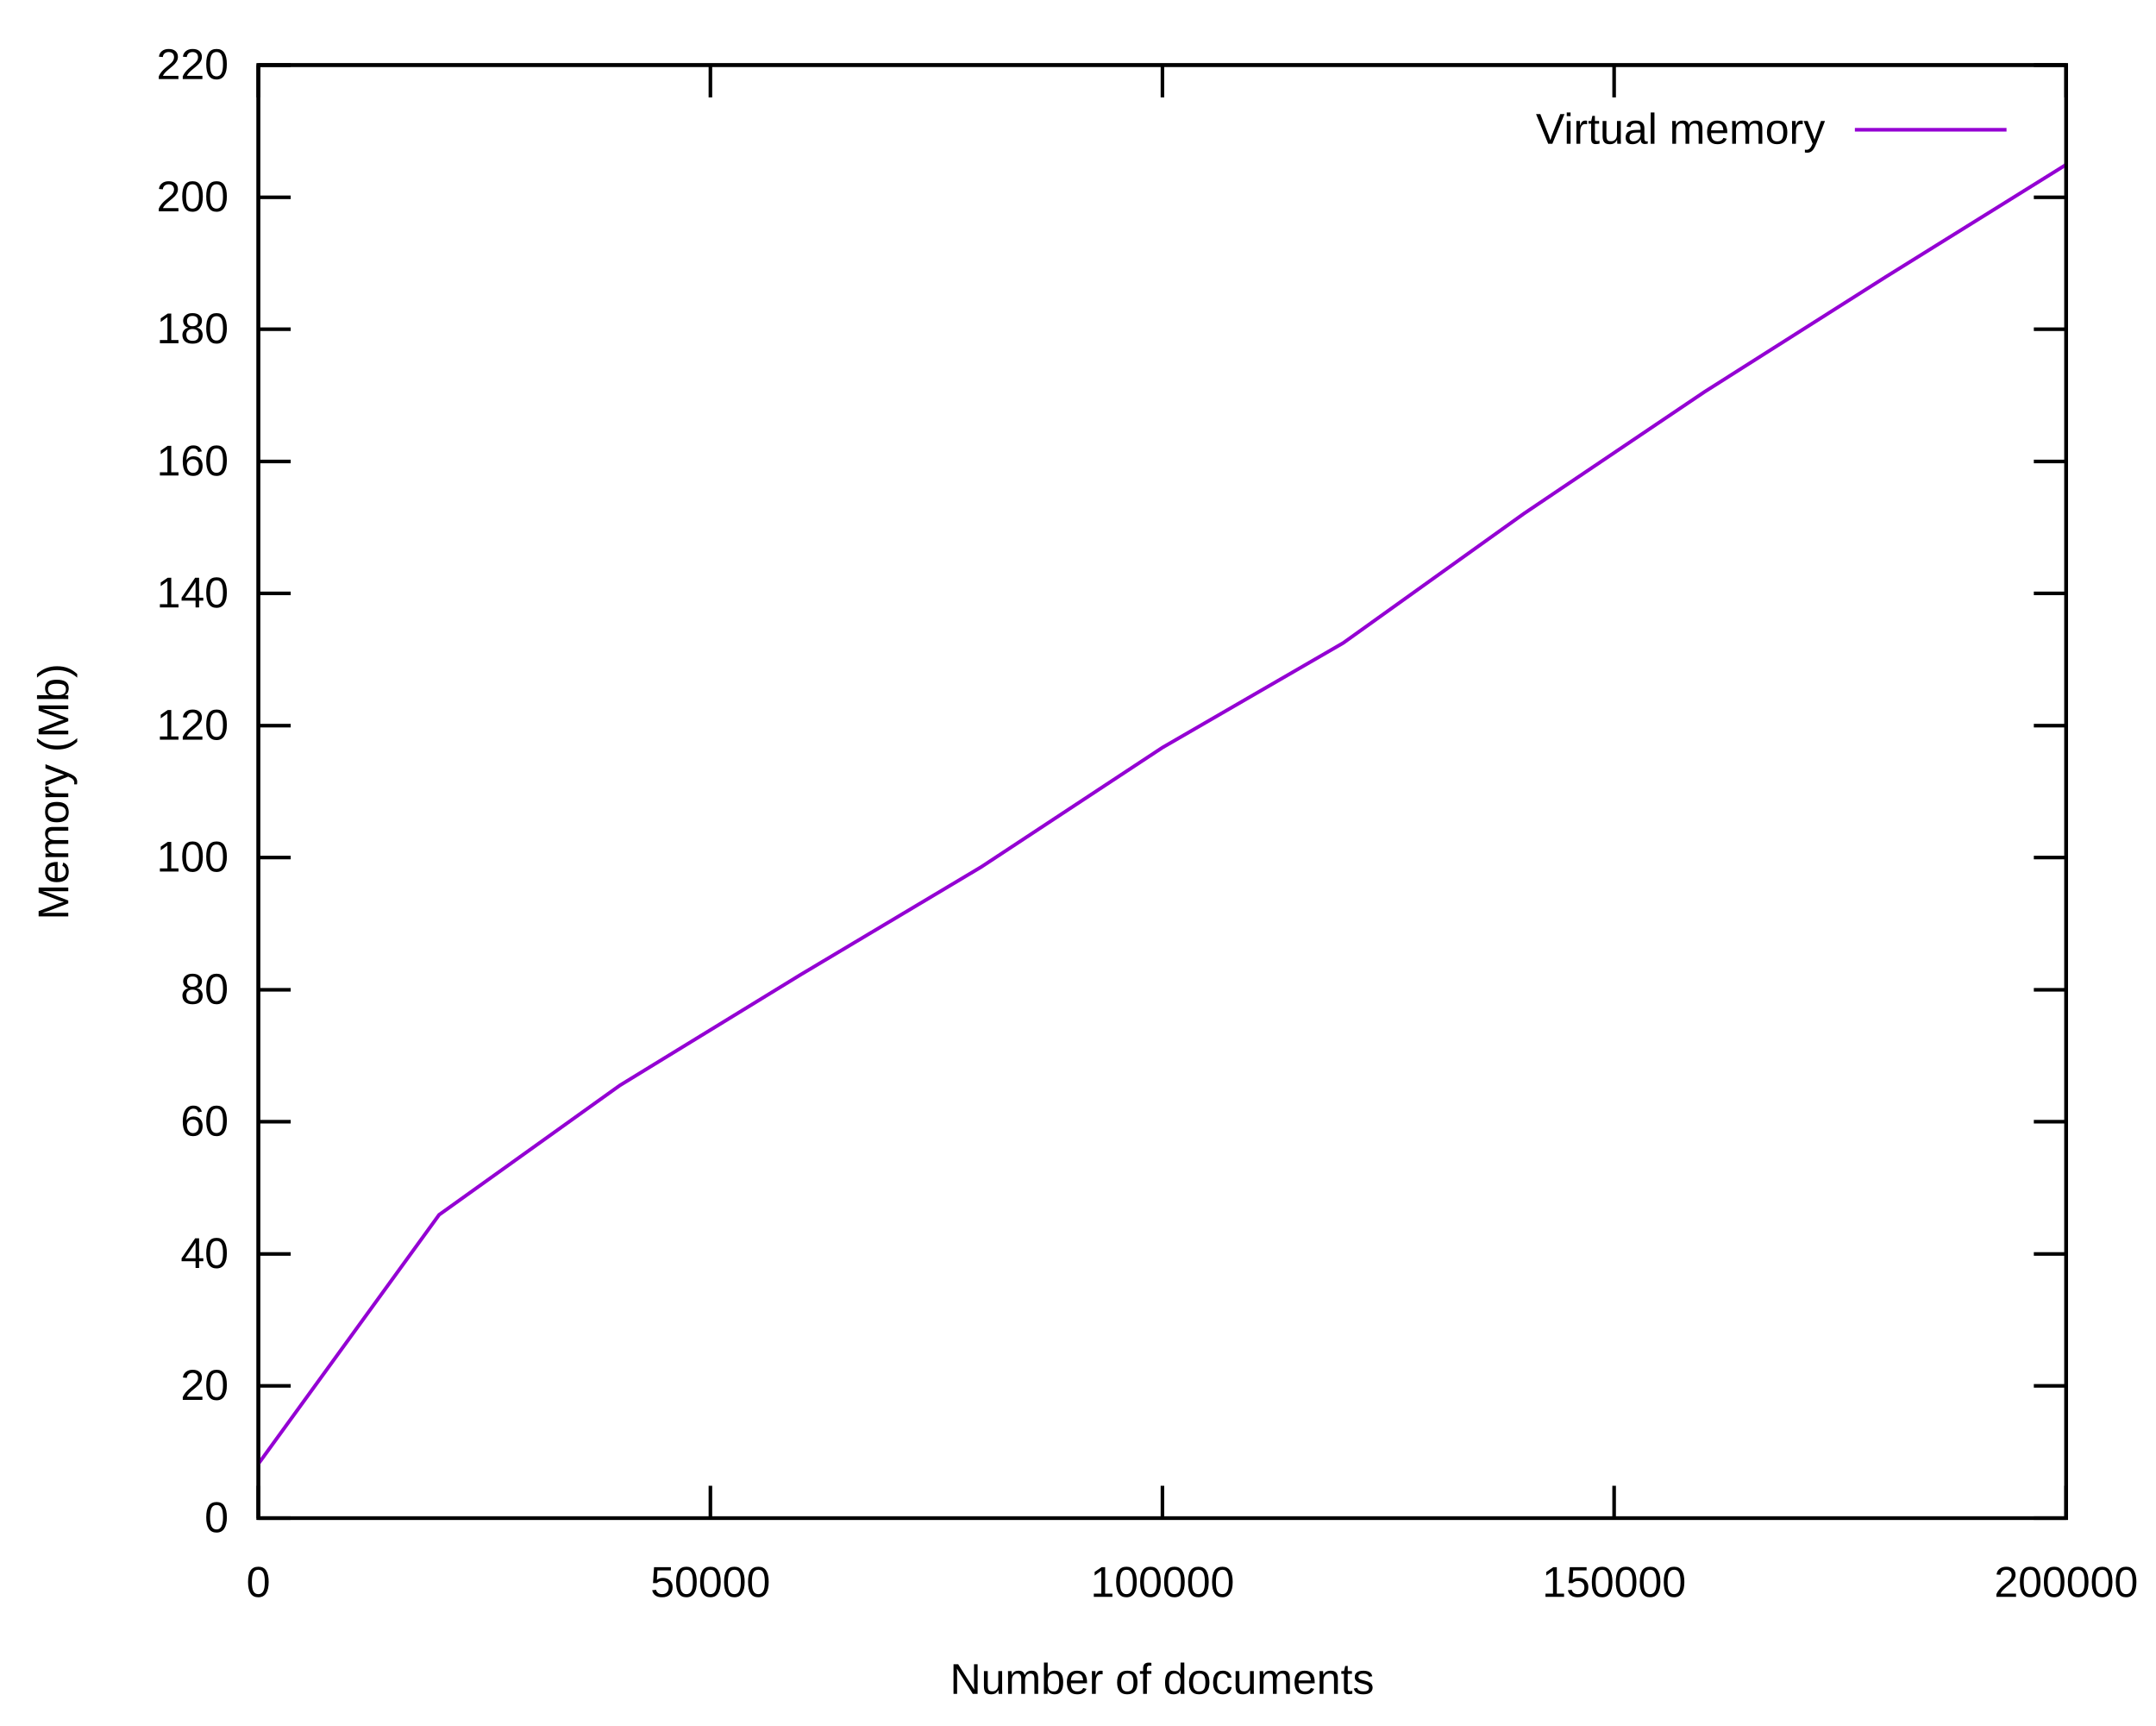
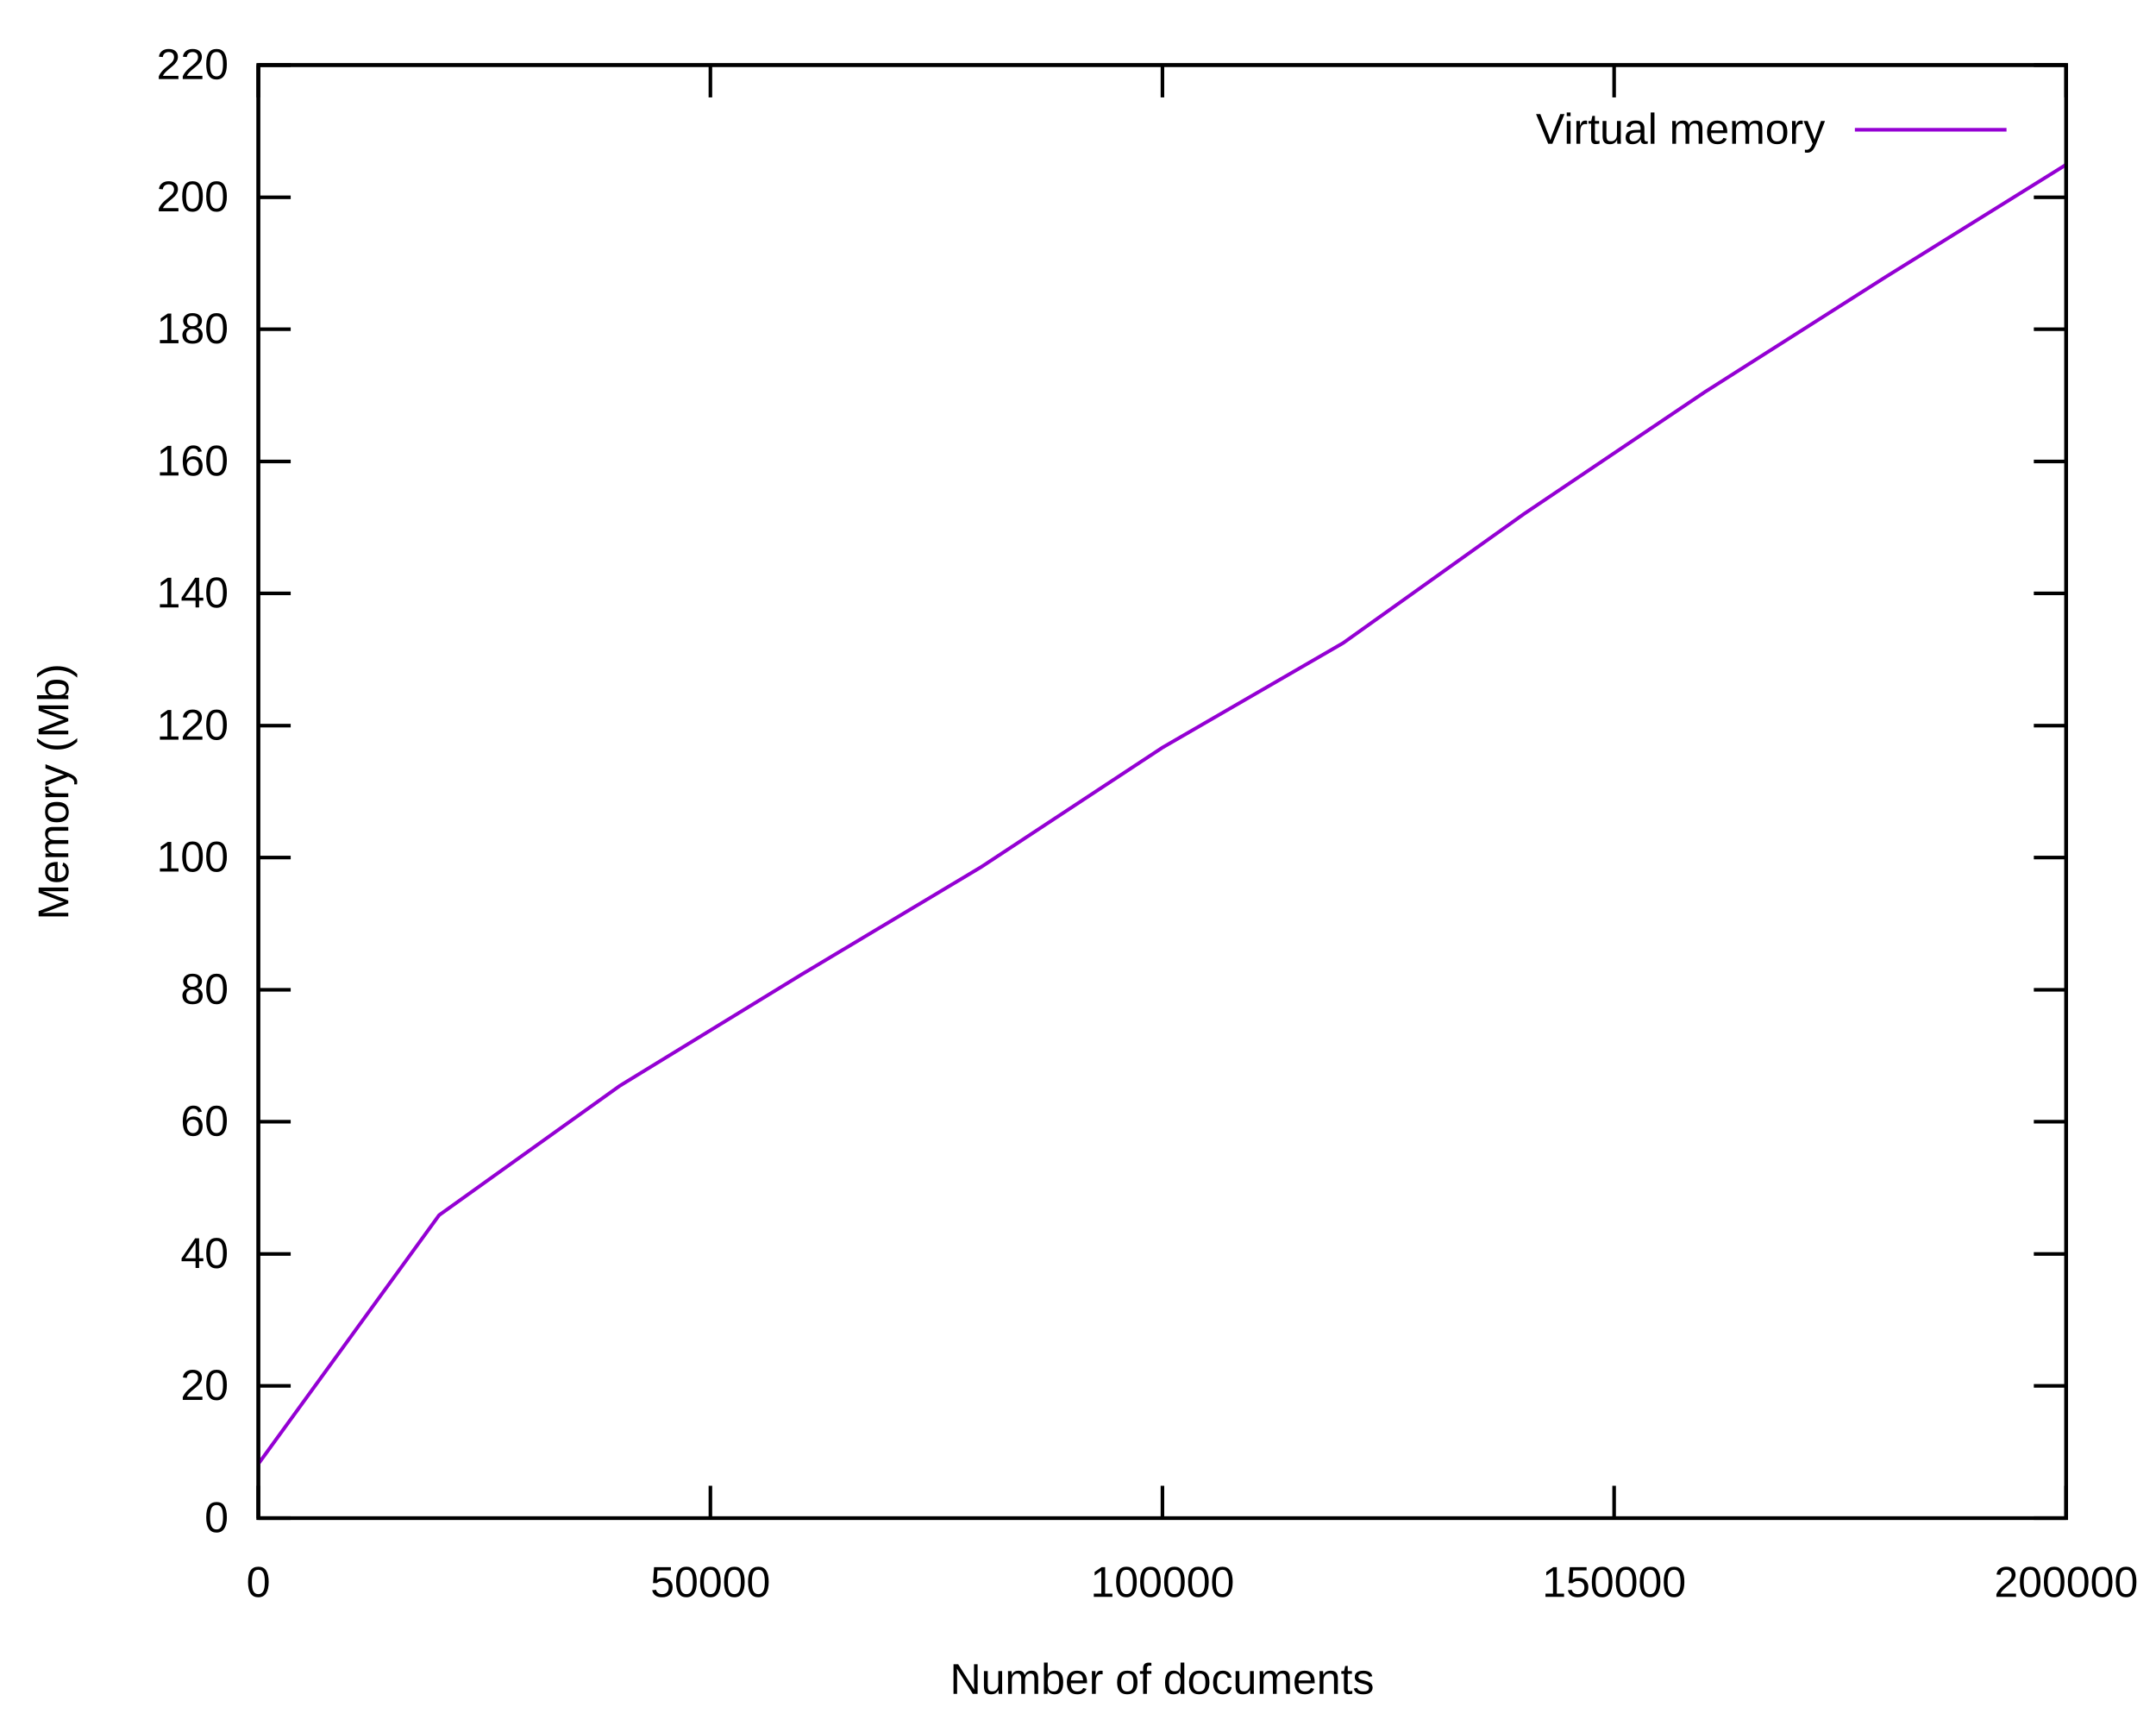
<svg xmlns="http://www.w3.org/2000/svg" xmlns:xlink="http://www.w3.org/1999/xlink" width="600" height="480" viewBox="0 0 600 480">
  <g id="gnuplot_canvas">
    <rect x="0" y="0" width="600" height="480" fill="none" />
    <defs>
      <circle id="gpDot" r="0.5" stroke-width="0.5" stroke="currentColor" />
      <path id="gpPt0" stroke-width="0.222" stroke="currentColor" d="M-1,0 h2 M0,-1 v2" />
      <path id="gpPt1" stroke-width="0.222" stroke="currentColor" d="M-1,-1 L1,1 M1,-1 L-1,1" />
      <path id="gpPt2" stroke-width="0.222" stroke="currentColor" d="M-1,0 L1,0 M0,-1 L0,1 M-1,-1 L1,1 M-1,1 L1,-1" />
      <rect id="gpPt3" stroke-width="0.222" stroke="currentColor" x="-1" y="-1" width="2" height="2" />
      <rect id="gpPt4" stroke-width="0.222" stroke="currentColor" fill="currentColor" x="-1" y="-1" width="2" height="2" />
      <circle id="gpPt5" stroke-width="0.222" stroke="currentColor" cx="0" cy="0" r="1" />
      <use xlink:href="#gpPt5" id="gpPt6" fill="currentColor" stroke="none" />
      <path id="gpPt7" stroke-width="0.222" stroke="currentColor" d="M0,-1.33 L-1.33,0.67 L1.33,0.67 z" />
      <use xlink:href="#gpPt7" id="gpPt8" fill="currentColor" stroke="none" />
      <use xlink:href="#gpPt7" id="gpPt9" stroke="currentColor" transform="rotate(180)" />
      <use xlink:href="#gpPt9" id="gpPt10" fill="currentColor" stroke="none" />
      <use xlink:href="#gpPt3" id="gpPt11" stroke="currentColor" transform="rotate(45)" />
      <use xlink:href="#gpPt11" id="gpPt12" fill="currentColor" stroke="none" />
      <path id="gpPt13" stroke-width="0.222" stroke="currentColor" d="M0,1.330 L1.265,0.411 L0.782,-1.067 L-0.782,-1.076 L-1.265,0.411 z" />
      <use xlink:href="#gpPt13" id="gpPt14" fill="currentColor" stroke="none" />
      <filter id="textbox" filterUnits="objectBoundingBox" x="0" y="0" height="1" width="1">
        <feFlood flood-color="white" flood-opacity="1" result="bgnd" />
        <feComposite in="SourceGraphic" in2="bgnd" operator="atop" />
      </filter>
      <filter id="greybox" filterUnits="objectBoundingBox" x="0" y="0" height="1" width="1">
        <feFlood flood-color="lightgrey" flood-opacity="1" result="grey" />
        <feComposite in="SourceGraphic" in2="grey" operator="atop" />
      </filter>
    </defs>
    <g fill="none" color="white" stroke="currentColor" stroke-width="1.00" stroke-linecap="butt" stroke-linejoin="miter">
</g>
    <g fill="none" color="black" stroke="currentColor" stroke-width="1.00" stroke-linecap="butt" stroke-linejoin="miter">
      <path stroke="black" d="M71.9,422.4 L80.9,422.4 M575.0,422.4 L566.0,422.4  " />
      <g transform="translate(63.6,426.3)" stroke="none" fill="black" font-family="Arial" font-size="12.00" text-anchor="end">
        <text>
          <tspan font-family="Arial"> 0</tspan>
        </text>
      </g>
    </g>
    <g fill="none" color="black" stroke="currentColor" stroke-width="1.00" stroke-linecap="butt" stroke-linejoin="miter">
      <path stroke="black" d="M71.9,385.6 L80.9,385.6 M575.0,385.6 L566.0,385.6  " />
      <g transform="translate(63.6,389.5)" stroke="none" fill="black" font-family="Arial" font-size="12.00" text-anchor="end">
        <text>
          <tspan font-family="Arial"> 20</tspan>
        </text>
      </g>
    </g>
    <g fill="none" color="black" stroke="currentColor" stroke-width="1.00" stroke-linecap="butt" stroke-linejoin="miter">
      <path stroke="black" d="M71.9,348.9 L80.9,348.9 M575.0,348.9 L566.0,348.9  " />
      <g transform="translate(63.6,352.8)" stroke="none" fill="black" font-family="Arial" font-size="12.00" text-anchor="end">
        <text>
          <tspan font-family="Arial"> 40</tspan>
        </text>
      </g>
    </g>
    <g fill="none" color="black" stroke="currentColor" stroke-width="1.00" stroke-linecap="butt" stroke-linejoin="miter">
      <path stroke="black" d="M71.9,312.1 L80.9,312.1 M575.0,312.1 L566.0,312.1  " />
      <g transform="translate(63.6,316.0)" stroke="none" fill="black" font-family="Arial" font-size="12.00" text-anchor="end">
        <text>
          <tspan font-family="Arial"> 60</tspan>
        </text>
      </g>
    </g>
    <g fill="none" color="black" stroke="currentColor" stroke-width="1.00" stroke-linecap="butt" stroke-linejoin="miter">
      <path stroke="black" d="M71.9,275.4 L80.9,275.4 M575.0,275.4 L566.0,275.4  " />
      <g transform="translate(63.6,279.3)" stroke="none" fill="black" font-family="Arial" font-size="12.00" text-anchor="end">
        <text>
          <tspan font-family="Arial"> 80</tspan>
        </text>
      </g>
    </g>
    <g fill="none" color="black" stroke="currentColor" stroke-width="1.00" stroke-linecap="butt" stroke-linejoin="miter">
      <path stroke="black" d="M71.9,238.6 L80.9,238.6 M575.0,238.6 L566.0,238.6  " />
      <g transform="translate(63.6,242.5)" stroke="none" fill="black" font-family="Arial" font-size="12.00" text-anchor="end">
        <text>
          <tspan font-family="Arial"> 100</tspan>
        </text>
      </g>
    </g>
    <g fill="none" color="black" stroke="currentColor" stroke-width="1.00" stroke-linecap="butt" stroke-linejoin="miter">
      <path stroke="black" d="M71.9,201.9 L80.9,201.9 M575.0,201.9 L566.0,201.9  " />
      <g transform="translate(63.6,205.8)" stroke="none" fill="black" font-family="Arial" font-size="12.00" text-anchor="end">
        <text>
          <tspan font-family="Arial"> 120</tspan>
        </text>
      </g>
    </g>
    <g fill="none" color="black" stroke="currentColor" stroke-width="1.00" stroke-linecap="butt" stroke-linejoin="miter">
      <path stroke="black" d="M71.9,165.1 L80.9,165.1 M575.0,165.1 L566.0,165.1  " />
      <g transform="translate(63.6,169.0)" stroke="none" fill="black" font-family="Arial" font-size="12.00" text-anchor="end">
        <text>
          <tspan font-family="Arial"> 140</tspan>
        </text>
      </g>
    </g>
    <g fill="none" color="black" stroke="currentColor" stroke-width="1.00" stroke-linecap="butt" stroke-linejoin="miter">
      <path stroke="black" d="M71.9,128.4 L80.9,128.4 M575.0,128.4 L566.0,128.4  " />
      <g transform="translate(63.6,132.3)" stroke="none" fill="black" font-family="Arial" font-size="12.00" text-anchor="end">
        <text>
          <tspan font-family="Arial"> 160</tspan>
        </text>
      </g>
    </g>
    <g fill="none" color="black" stroke="currentColor" stroke-width="1.00" stroke-linecap="butt" stroke-linejoin="miter">
      <path stroke="black" d="M71.9,91.6 L80.9,91.6 M575.0,91.6 L566.0,91.6  " />
      <g transform="translate(63.6,95.5)" stroke="none" fill="black" font-family="Arial" font-size="12.00" text-anchor="end">
        <text>
          <tspan font-family="Arial"> 180</tspan>
        </text>
      </g>
    </g>
    <g fill="none" color="black" stroke="currentColor" stroke-width="1.00" stroke-linecap="butt" stroke-linejoin="miter">
      <path stroke="black" d="M71.9,54.9 L80.9,54.9 M575.0,54.9 L566.0,54.9  " />
      <g transform="translate(63.6,58.8)" stroke="none" fill="black" font-family="Arial" font-size="12.00" text-anchor="end">
        <text>
          <tspan font-family="Arial"> 200</tspan>
        </text>
      </g>
    </g>
    <g fill="none" color="black" stroke="currentColor" stroke-width="1.00" stroke-linecap="butt" stroke-linejoin="miter">
      <path stroke="black" d="M71.9,18.1 L80.9,18.1 M575.0,18.1 L566.0,18.1  " />
      <g transform="translate(63.6,22.0)" stroke="none" fill="black" font-family="Arial" font-size="12.00" text-anchor="end">
        <text>
          <tspan font-family="Arial"> 220</tspan>
        </text>
      </g>
    </g>
    <g fill="none" color="black" stroke="currentColor" stroke-width="1.00" stroke-linecap="butt" stroke-linejoin="miter">
      <path stroke="black" d="M71.9,422.4 L71.9,413.4 M71.9,18.1 L71.9,27.1  " />
      <g transform="translate(71.9,444.3)" stroke="none" fill="black" font-family="Arial" font-size="12.00" text-anchor="middle">
        <text>
          <tspan font-family="Arial"> 0</tspan>
        </text>
      </g>
    </g>
    <g fill="none" color="black" stroke="currentColor" stroke-width="1.00" stroke-linecap="butt" stroke-linejoin="miter">
      <path stroke="black" d="M197.7,422.4 L197.7,413.4 M197.7,18.1 L197.7,27.1  " />
      <g transform="translate(197.7,444.3)" stroke="none" fill="black" font-family="Arial" font-size="12.00" text-anchor="middle">
        <text>
          <tspan font-family="Arial"> 50000</tspan>
        </text>
      </g>
    </g>
    <g fill="none" color="black" stroke="currentColor" stroke-width="1.00" stroke-linecap="butt" stroke-linejoin="miter">
      <path stroke="black" d="M323.5,422.4 L323.5,413.4 M323.5,18.1 L323.5,27.1  " />
      <g transform="translate(323.5,444.3)" stroke="none" fill="black" font-family="Arial" font-size="12.00" text-anchor="middle">
        <text>
          <tspan font-family="Arial"> 100000</tspan>
        </text>
      </g>
    </g>
    <g fill="none" color="black" stroke="currentColor" stroke-width="1.00" stroke-linecap="butt" stroke-linejoin="miter">
      <path stroke="black" d="M449.2,422.4 L449.2,413.4 M449.2,18.1 L449.2,27.1  " />
      <g transform="translate(449.2,444.3)" stroke="none" fill="black" font-family="Arial" font-size="12.00" text-anchor="middle">
        <text>
          <tspan font-family="Arial"> 150000</tspan>
        </text>
      </g>
    </g>
    <g fill="none" color="black" stroke="currentColor" stroke-width="1.00" stroke-linecap="butt" stroke-linejoin="miter">
      <path stroke="black" d="M575.0,422.4 L575.0,413.4 M575.0,18.1 L575.0,27.1  " />
      <g transform="translate(575.0,444.3)" stroke="none" fill="black" font-family="Arial" font-size="12.00" text-anchor="middle">
        <text>
          <tspan font-family="Arial"> 200000</tspan>
        </text>
      </g>
    </g>
    <g fill="none" color="black" stroke="currentColor" stroke-width="1.00" stroke-linecap="butt" stroke-linejoin="miter">
</g>
    <g fill="none" color="black" stroke="currentColor" stroke-width="1.00" stroke-linecap="butt" stroke-linejoin="miter">
      <path stroke="black" d="M71.9,18.1 L71.9,422.4 L575.0,422.4 L575.0,18.1 L71.9,18.1 Z  " />
    </g>
    <g fill="none" color="black" stroke="currentColor" stroke-width="1.00" stroke-linecap="butt" stroke-linejoin="miter">
      <g transform="translate(19.0,220.3) rotate(270)" stroke="none" fill="black" font-family="Arial" font-size="12.00" text-anchor="middle">
        <text>
          <tspan font-family="Arial">Memory (Mb)</tspan>
        </text>
      </g>
    </g>
    <g fill="none" color="black" stroke="currentColor" stroke-width="1.00" stroke-linecap="butt" stroke-linejoin="miter">
      <g transform="translate(323.4,471.3)" stroke="none" fill="black" font-family="Arial" font-size="12.00" text-anchor="middle">
        <text>
          <tspan font-family="Arial">Number of documents</tspan>
        </text>
      </g>
    </g>
    <g fill="none" color="black" stroke="currentColor" stroke-width="1.00" stroke-linecap="butt" stroke-linejoin="miter">
</g>
    <g id="gnuplot_plot_1">
      <g fill="none" color="black" stroke="currentColor" stroke-width="1.00" stroke-linecap="butt" stroke-linejoin="miter">
        <g transform="translate(507.9,40.0)" stroke="none" fill="black" font-family="Arial" font-size="12.00" text-anchor="end">
          <text>
            <tspan font-family="Arial">Virtual memory</tspan>
          </text>
        </g>
      </g>
      <g fill="none" color="black" stroke="currentColor" stroke-width="1.00" stroke-linecap="butt" stroke-linejoin="miter">
-         <path stroke="rgb(148,   0, 211)" d="M516.2,36.1 L558.4,36.1 M71.9,407.3 L122.2,338.0 L172.5,302.0 L222.8,271.2 L273.1,241.2 L323.5,208.0   L373.8,178.9 L424.1,142.9 L474.4,109.0 L524.7,77.1 L575.0,45.8  " />
+         <path stroke="rgb(148,   0, 211)" d="M516.2,36.1 L558.4,36.1 M71.9,407.3 L122.2,338.1 L172.5,302.1 L222.8,271.3 L273.1,241.2 L323.5,208.0   L373.8,178.9 L424.1,143.0 L474.4,109.1 L524.7,77.1 L575.0,45.8  " />
      </g>
    </g>
    <g fill="none" color="white" stroke="rgb(148,   0, 211)" stroke-width="2.00" stroke-linecap="butt" stroke-linejoin="miter">
</g>
    <g fill="none" color="black" stroke="currentColor" stroke-width="2.00" stroke-linecap="butt" stroke-linejoin="miter">
</g>
    <g fill="none" color="black" stroke="black" stroke-width="1.00" stroke-linecap="butt" stroke-linejoin="miter">
</g>
    <g fill="none" color="black" stroke="currentColor" stroke-width="1.00" stroke-linecap="butt" stroke-linejoin="miter">
      <path stroke="black" d="M71.9,18.1 L71.9,422.4 L575.0,422.4 L575.0,18.1 L71.9,18.1 Z  " />
    </g>
    <g fill="none" color="black" stroke="currentColor" stroke-width="1.00" stroke-linecap="butt" stroke-linejoin="miter">
</g>
  </g>
</svg>
